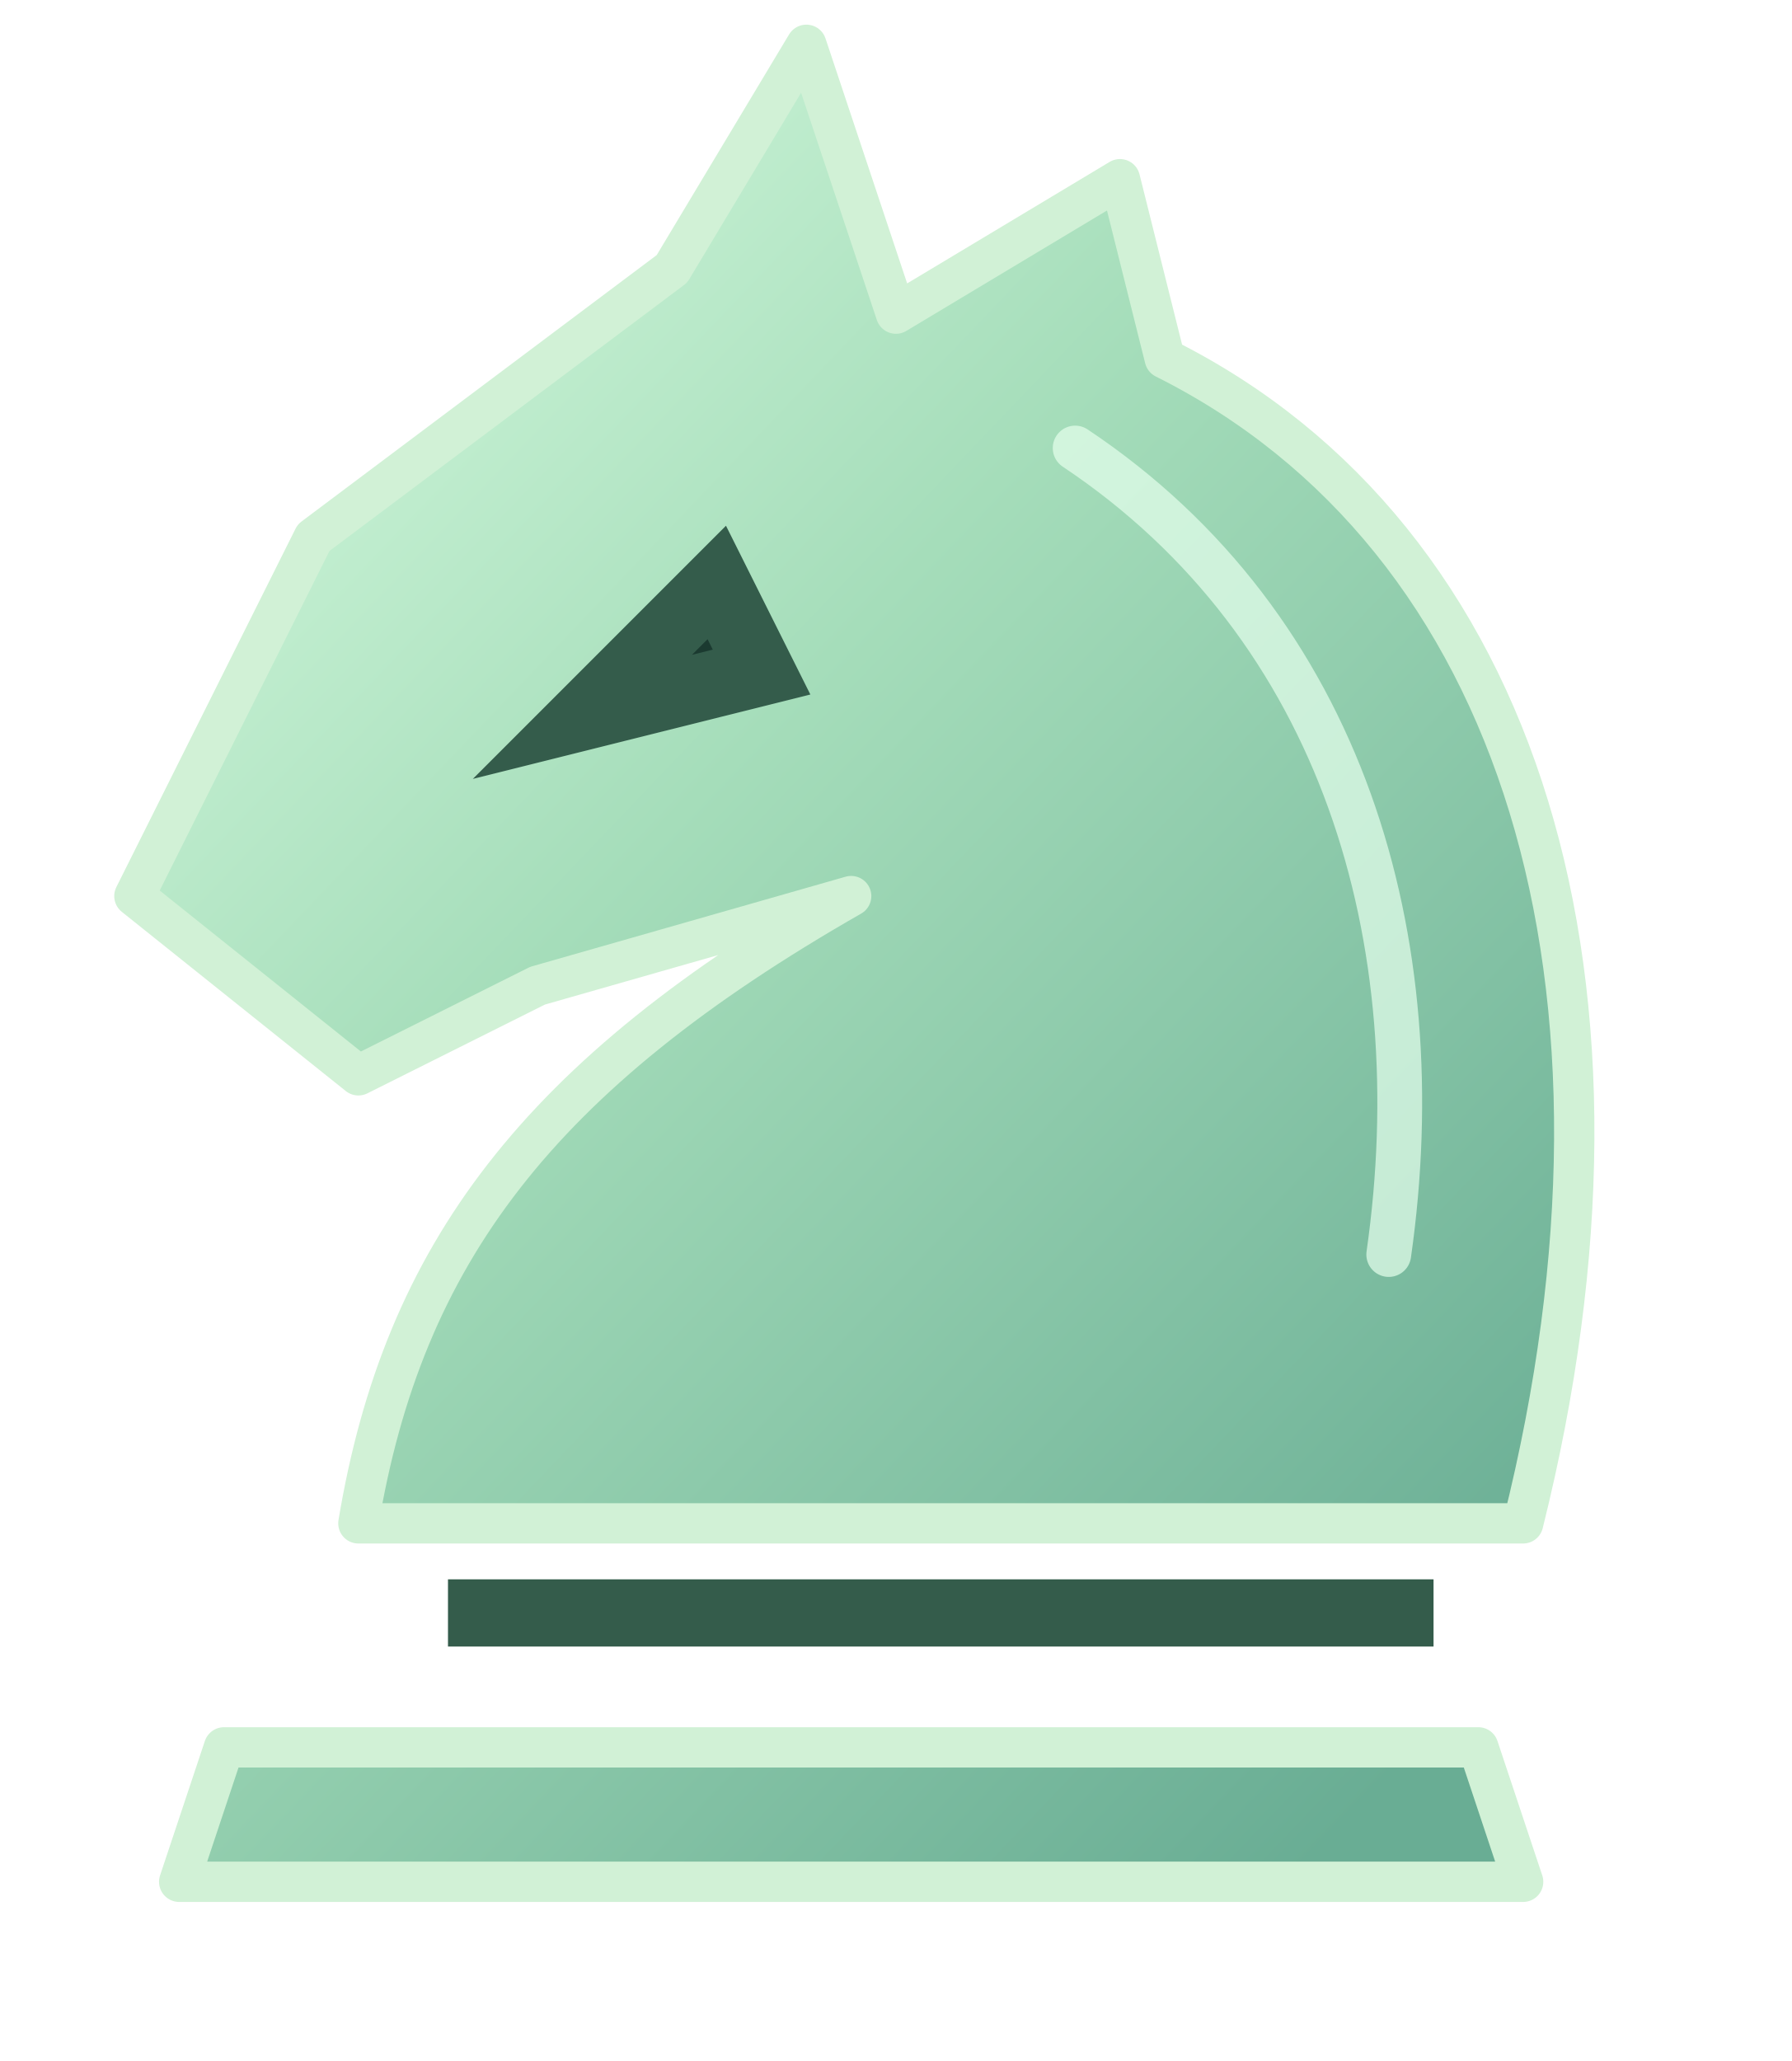
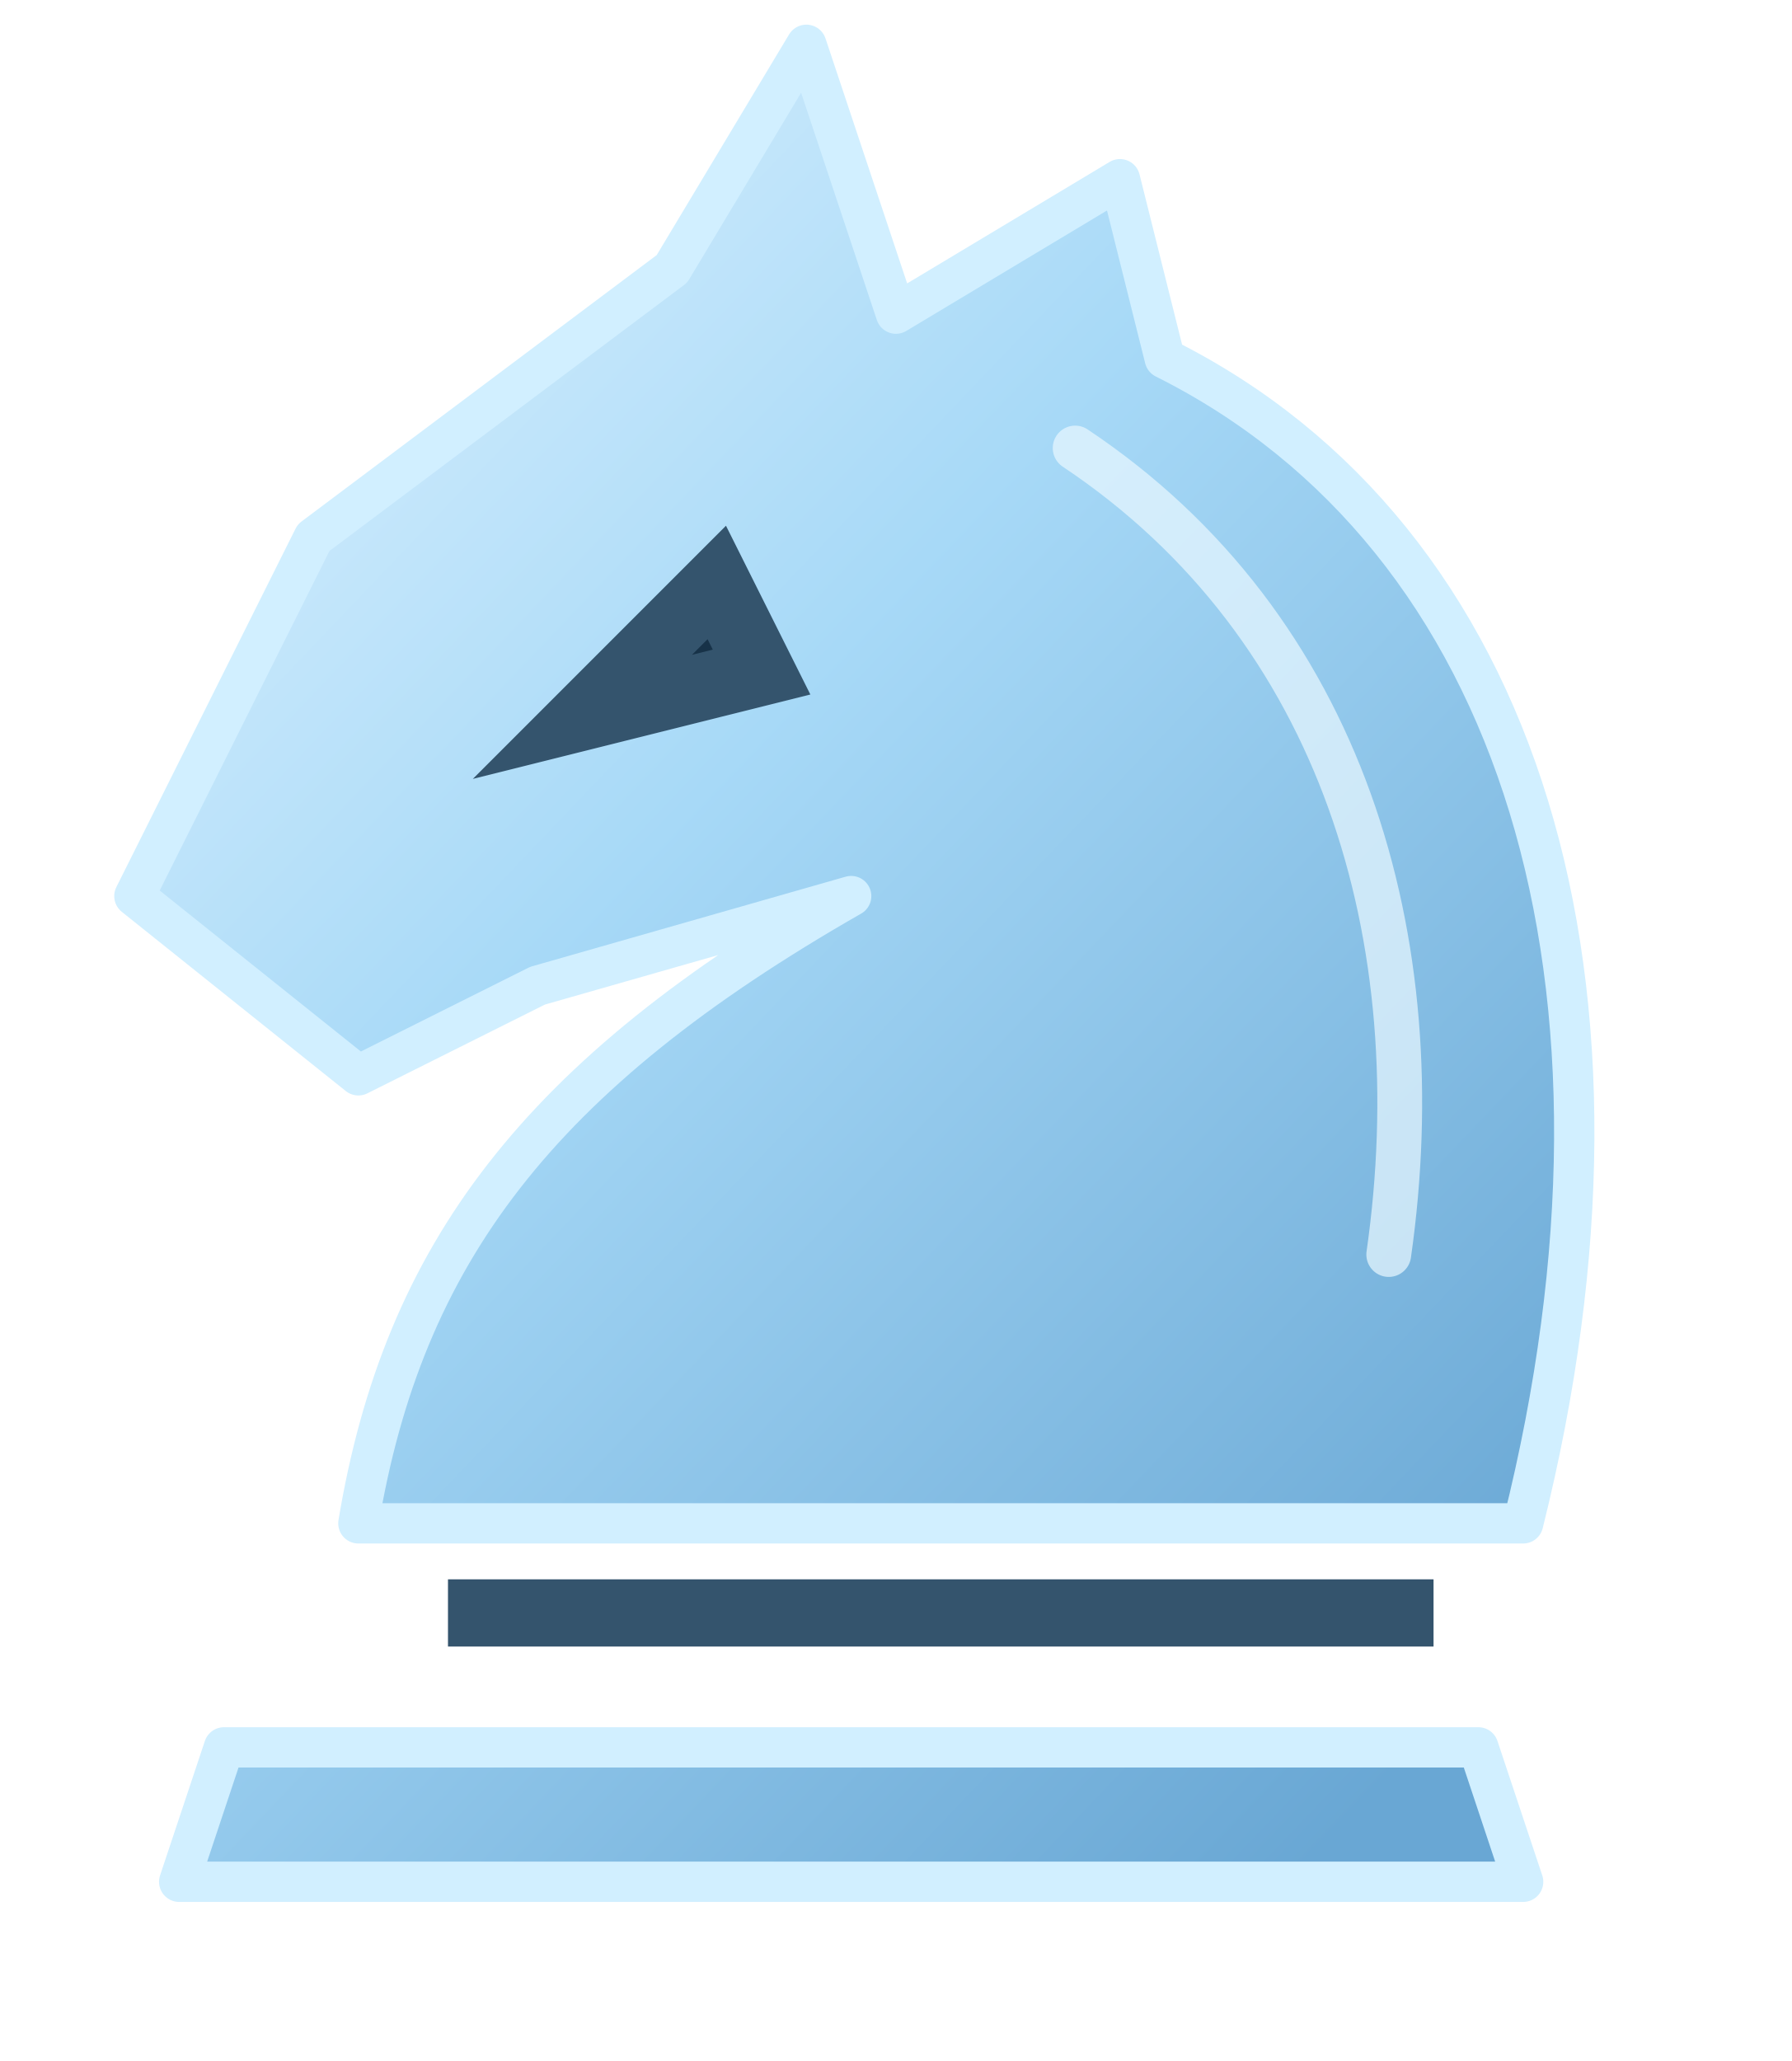
<svg xmlns="http://www.w3.org/2000/svg" viewBox="0 0 40 46">
  <defs>
-     <linearGradient id="jade" x2=".8" y2="1" gradientUnits="objectBoundingBox">
-       <stop stop-color="#deffe5" />
-       <stop offset=".44" stop-color="#a5ddba" />
-       <stop offset="1" stop-color="#69ad94" />
+     <linearGradient id="ice" x2=".8" y2="1" gradientUnits="objectBoundingBox">
+       <stop stop-color="#e5f5ff" />
+       <stop offset=".44" stop-color="#a7d9f7" />
+       <stop offset="1" stop-color="#69a7d4" />
    </linearGradient>
  </defs>
-   <path fill="url(#jade)" stroke="#d1f1d6" stroke-width=".9" stroke-linejoin="round" d="M5 39h28l1 3H4zM8 34c1-6 4-10 11-14l-7 2-4 2-5-4 4-8 8-6 3-5 2 6 5-3 1 4c8 4 11 14 8 26z" />
-   <path d="m16 13-3 3 4-1zM10 36h22" fill="#1b3a30" stroke="#345c4b" stroke-width="1.5" />
-   <path d="M24 10c6 4 8 11 7 18" stroke="#e5ffec" fill="none" opacity=".7" stroke-linecap="round" />
+   <path fill="url(#ice)" stroke="#d1efff" stroke-width=".9" stroke-linejoin="round" d="M5 39h28l1 3H4zM8 34c1-6 4-10 11-14l-7 2-4 2-5-4 4-8 8-6 3-5 2 6 5-3 1 4c8 4 11 14 8 26z" />
+   <path d="m16 13-3 3 4-1zM10 36h22" fill="#173248" stroke="#34546d" stroke-width="1.5" />
+   <path d="M24 10c6 4 8 11 7 18" stroke="#e9f8ff" fill="none" opacity=".7" stroke-linecap="round" />
</svg>
